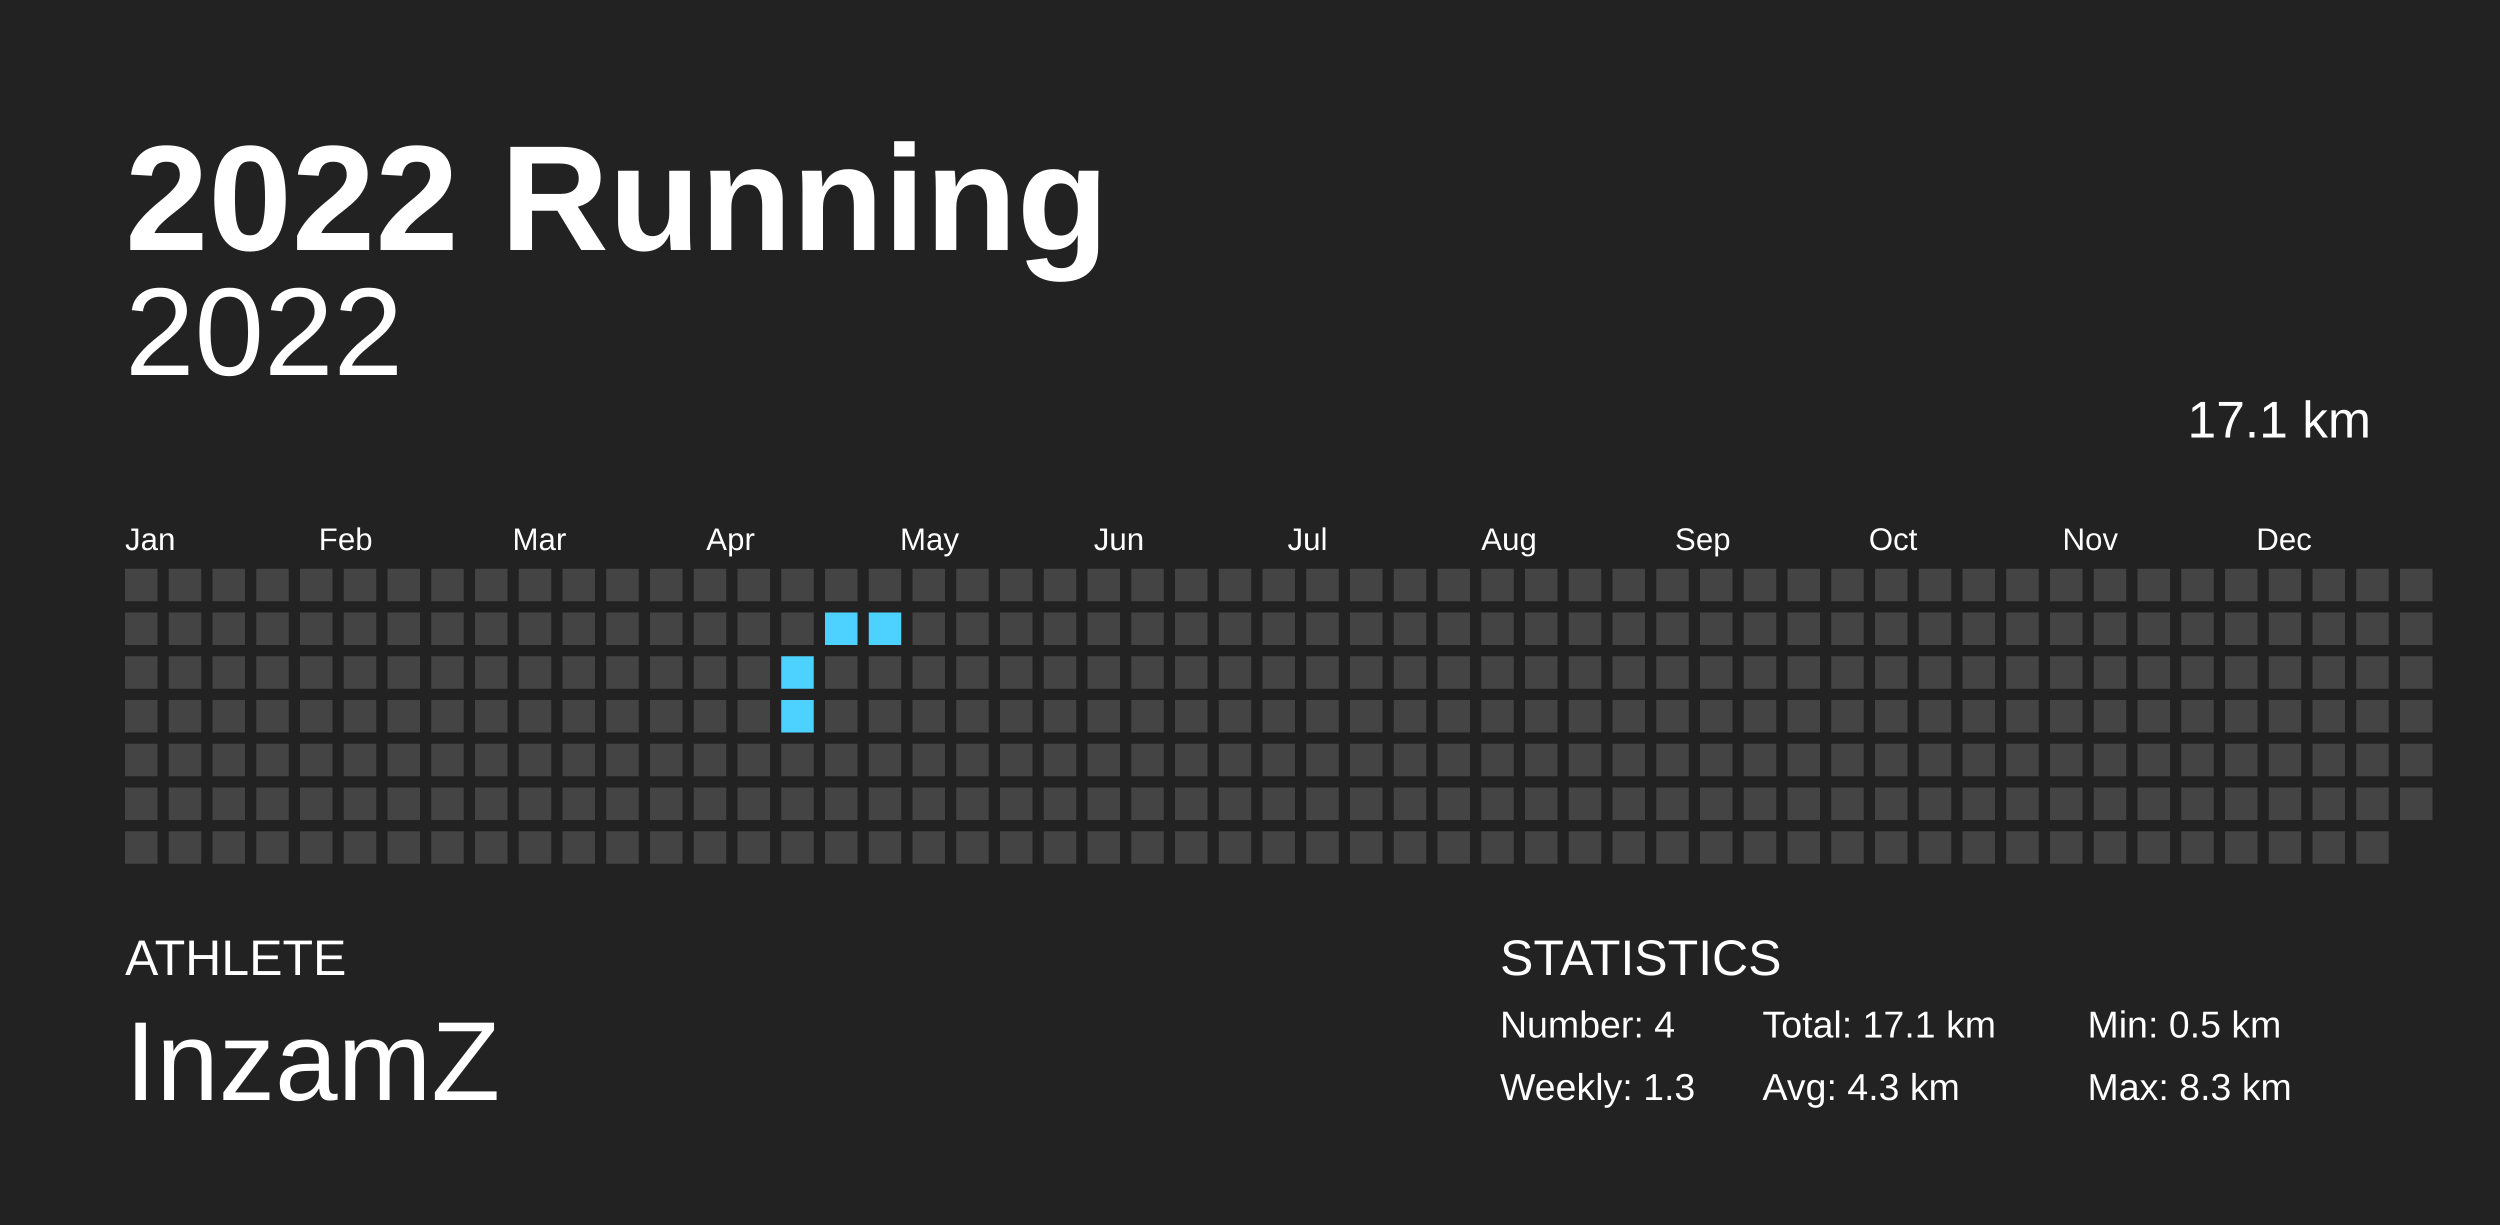
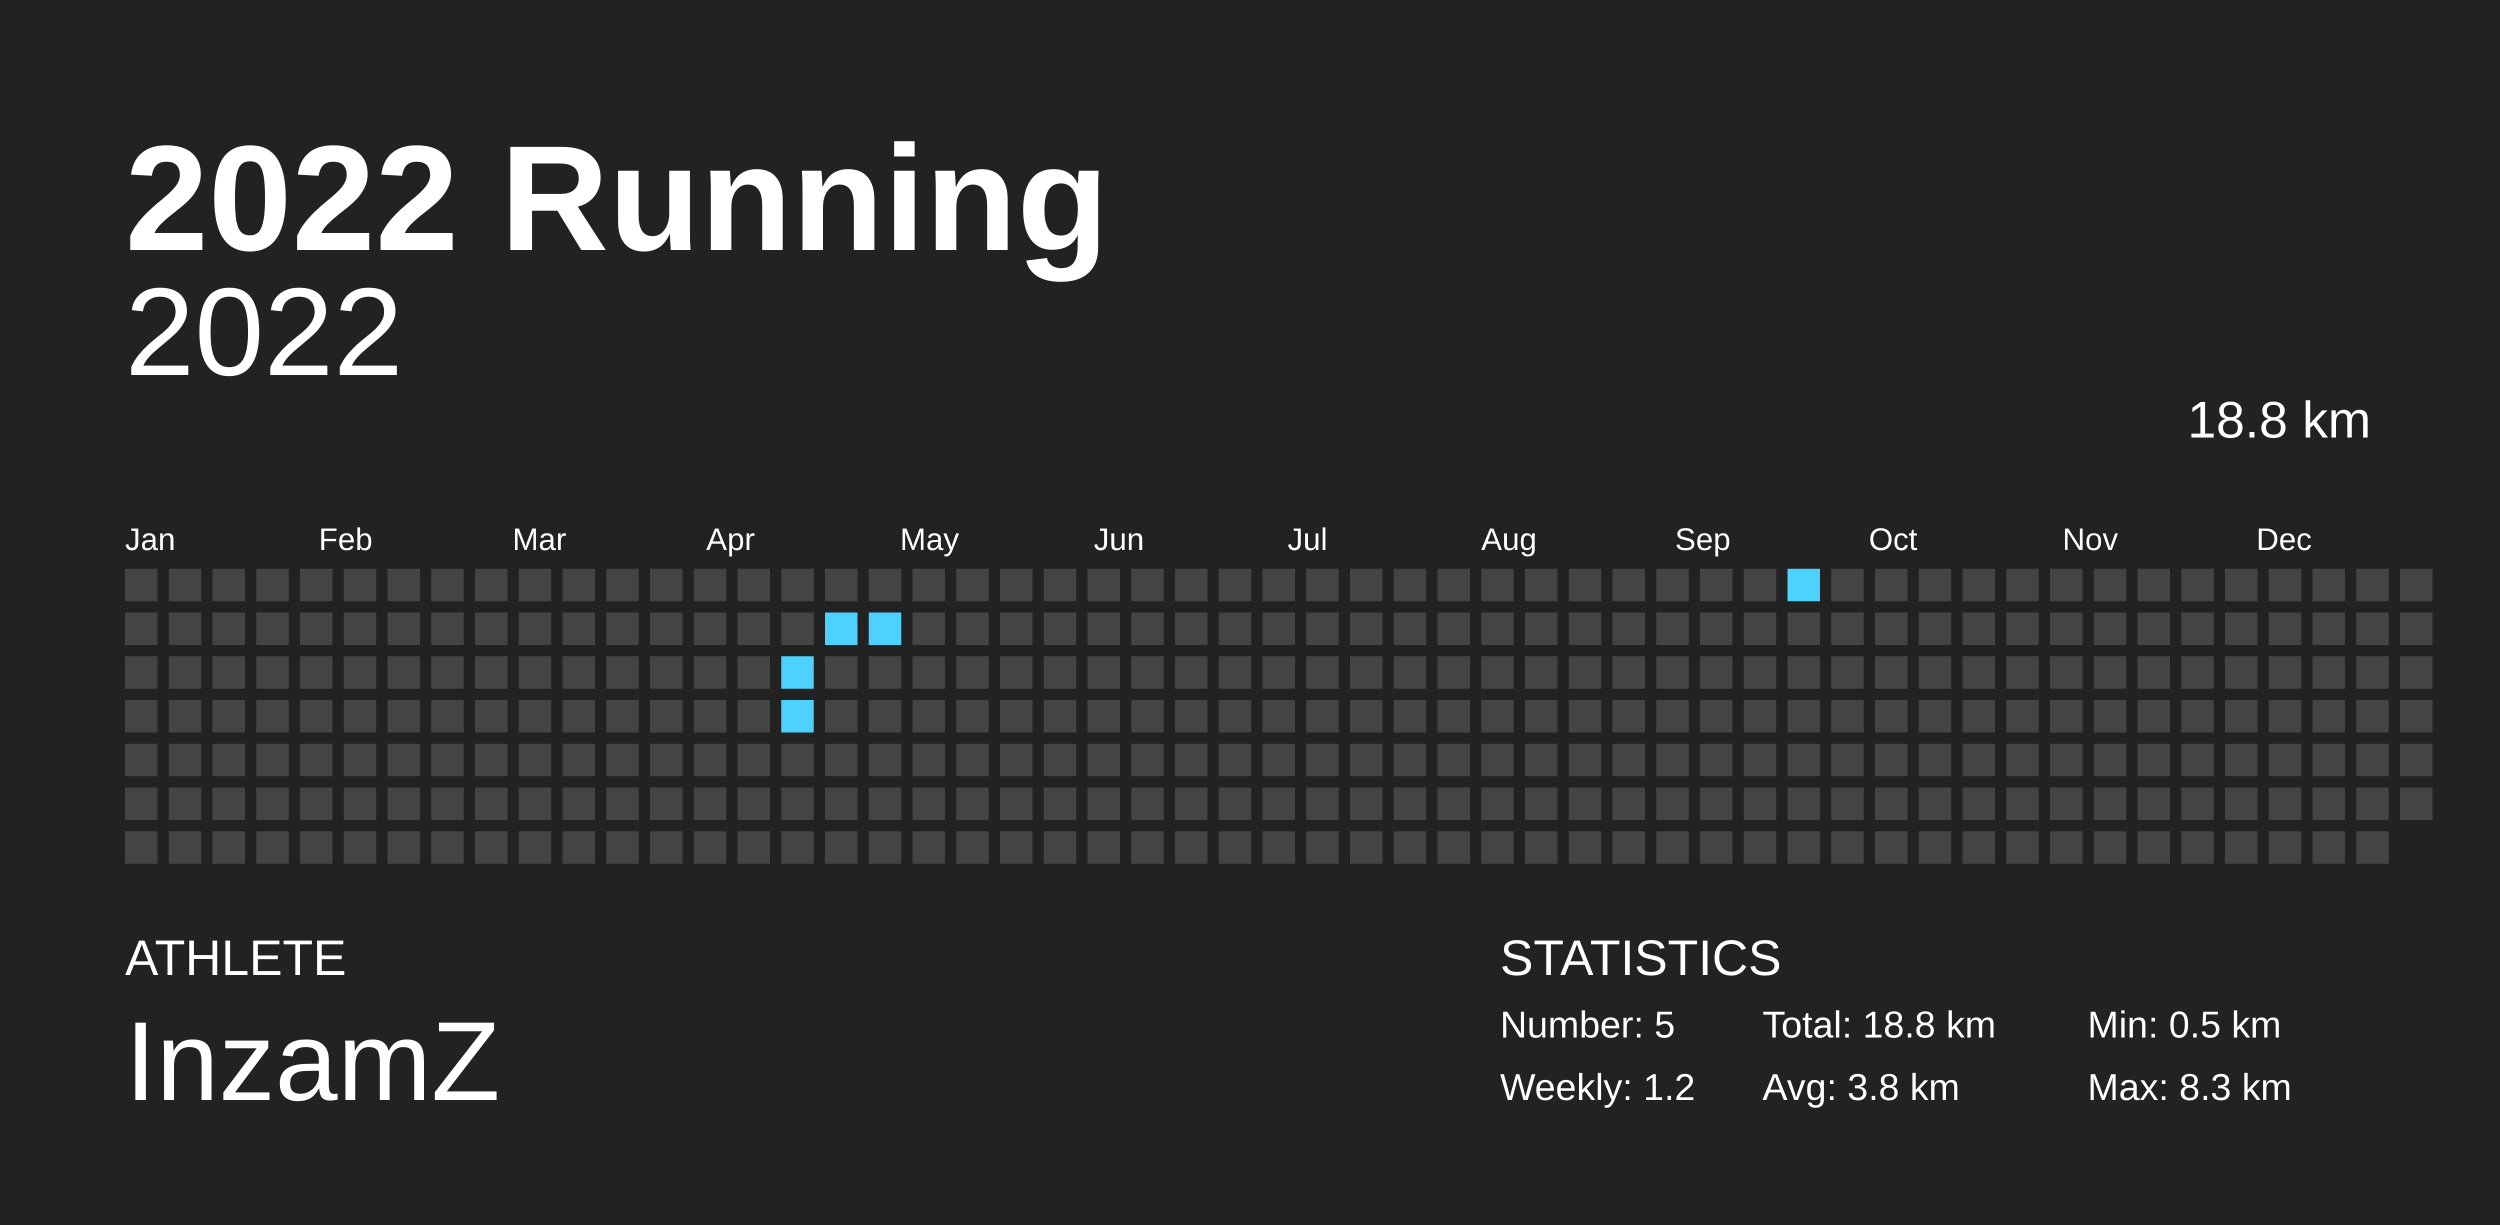
<svg xmlns="http://www.w3.org/2000/svg" baseProfile="full" height="98mm" version="1.1" viewBox="0,0,200,98" width="200mm">
  <defs />
  <rect fill="#222222" height="98" width="200" x="0" y="0" />
  <text fill="#FFFFFF" style="font-size:12px; font-family:Arial; font-weight:bold;" x="10" y="20">2022 Running</text>
  <text fill="#FFFFFF" style="font-size:4px; font-family:Arial" x="10" y="78">ATHLETE</text>
  <text fill="#FFFFFF" style="font-size:9px; font-family:Arial" x="10" y="88">InzamZ</text>
  <text fill="#FFFFFF" style="font-size:4px; font-family:Arial" x="120" y="78">STATISTICS</text>
-   <text fill="#FFFFFF" style="font-size:3px; font-family:Arial" x="120" y="83">Number: 4</text>
-   <text fill="#FFFFFF" style="font-size:3px; font-family:Arial" x="120" y="88">Weekly: 1.3</text>
-   <text fill="#FFFFFF" style="font-size:3px; font-family:Arial" x="141" y="83">Total: 17.1 km</text>
-   <text fill="#FFFFFF" style="font-size:3px; font-family:Arial" x="141" y="88">Avg: 4.3 km</text>
+   <text fill="#FFFFFF" style="font-size:3px; font-family:Arial" x="120" y="83">Number: 5</text>
+   <text fill="#FFFFFF" style="font-size:3px; font-family:Arial" x="120" y="88">Weekly: 1.2</text>
+   <text fill="#FFFFFF" style="font-size:3px; font-family:Arial" x="141" y="83">Total: 18.8 km</text>
+   <text fill="#FFFFFF" style="font-size:3px; font-family:Arial" x="141" y="88">Avg: 3.8 km</text>
  <text fill="#FFFFFF" style="font-size:3px; font-family:Arial" x="167" y="83">Min: 0.5 km</text>
  <text fill="#FFFFFF" style="font-size:3px; font-family:Arial" x="167" y="88">Max: 8.3 km</text>
  <text alignment-baseline="hanging" fill="#FFFFFF" style="font-size:10.0px; font-family:Arial;" x="10" y="30">2022</text>
-   <text alignment-baseline="hanging" fill="#FFFFFF" style="font-size:4.125px; font-family:Arial;" x="175" y="35">17.1 km</text>
+   <text alignment-baseline="hanging" fill="#FFFFFF" style="font-size:4.125px; font-family:Arial;" x="175" y="35">18.8 km</text>
  <text fill="#FFFFFF" style="font-size:2.5px; font-family:Arial" x="10.0" y="44">Jan</text>
  <text fill="#FFFFFF" style="font-size:2.5px; font-family:Arial" x="25.5" y="44">Feb</text>
  <text fill="#FFFFFF" style="font-size:2.5px; font-family:Arial" x="41.0" y="44">Mar</text>
  <text fill="#FFFFFF" style="font-size:2.5px; font-family:Arial" x="56.5" y="44">Apr</text>
  <text fill="#FFFFFF" style="font-size:2.5px; font-family:Arial" x="72.0" y="44">May</text>
  <text fill="#FFFFFF" style="font-size:2.5px; font-family:Arial" x="87.5" y="44">Jun</text>
  <text fill="#FFFFFF" style="font-size:2.5px; font-family:Arial" x="103.0" y="44">Jul</text>
  <text fill="#FFFFFF" style="font-size:2.5px; font-family:Arial" x="118.5" y="44">Aug</text>
  <text fill="#FFFFFF" style="font-size:2.5px; font-family:Arial" x="134.0" y="44">Sep</text>
  <text fill="#FFFFFF" style="font-size:2.5px; font-family:Arial" x="149.5" y="44">Oct</text>
  <text fill="#FFFFFF" style="font-size:2.5px; font-family:Arial" x="165.0" y="44">Nov</text>
  <text fill="#FFFFFF" style="font-size:2.5px; font-family:Arial" x="180.5" y="44">Dec</text>
  <rect fill="#444444" height="2.6" width="2.6" x="10.0" y="45.5" />
  <rect fill="#444444" height="2.6" width="2.6" x="10.0" y="49.0" />
  <rect fill="#444444" height="2.6" width="2.6" x="10.0" y="52.5" />
  <rect fill="#444444" height="2.6" width="2.6" x="10.0" y="56.0" />
  <rect fill="#444444" height="2.6" width="2.6" x="10.0" y="59.5" />
  <rect fill="#444444" height="2.6" width="2.6" x="10.0" y="63.0" />
  <rect fill="#444444" height="2.6" width="2.6" x="10.0" y="66.5" />
  <rect fill="#444444" height="2.6" width="2.6" x="13.5" y="45.5" />
  <rect fill="#444444" height="2.6" width="2.6" x="13.5" y="49.0" />
  <rect fill="#444444" height="2.6" width="2.6" x="13.5" y="52.5" />
  <rect fill="#444444" height="2.6" width="2.6" x="13.5" y="56.0" />
  <rect fill="#444444" height="2.6" width="2.6" x="13.5" y="59.5" />
  <rect fill="#444444" height="2.6" width="2.6" x="13.5" y="63.0" />
  <rect fill="#444444" height="2.6" width="2.6" x="13.5" y="66.5" />
  <rect fill="#444444" height="2.6" width="2.6" x="17.0" y="45.5" />
  <rect fill="#444444" height="2.6" width="2.6" x="17.0" y="49.0" />
  <rect fill="#444444" height="2.6" width="2.6" x="17.0" y="52.5" />
  <rect fill="#444444" height="2.6" width="2.6" x="17.0" y="56.0" />
  <rect fill="#444444" height="2.6" width="2.6" x="17.0" y="59.5" />
  <rect fill="#444444" height="2.6" width="2.6" x="17.0" y="63.0" />
  <rect fill="#444444" height="2.6" width="2.6" x="17.0" y="66.5" />
  <rect fill="#444444" height="2.6" width="2.6" x="20.5" y="45.5" />
  <rect fill="#444444" height="2.6" width="2.6" x="20.5" y="49.0" />
  <rect fill="#444444" height="2.6" width="2.6" x="20.5" y="52.5" />
  <rect fill="#444444" height="2.6" width="2.6" x="20.5" y="56.0" />
  <rect fill="#444444" height="2.6" width="2.6" x="20.5" y="59.5" />
  <rect fill="#444444" height="2.6" width="2.6" x="20.5" y="63.0" />
  <rect fill="#444444" height="2.6" width="2.6" x="20.5" y="66.5" />
  <rect fill="#444444" height="2.6" width="2.6" x="24.0" y="45.5" />
  <rect fill="#444444" height="2.6" width="2.6" x="24.0" y="49.0" />
  <rect fill="#444444" height="2.6" width="2.6" x="24.0" y="52.5" />
  <rect fill="#444444" height="2.6" width="2.6" x="24.0" y="56.0" />
  <rect fill="#444444" height="2.6" width="2.6" x="24.0" y="59.5" />
  <rect fill="#444444" height="2.6" width="2.6" x="24.0" y="63.0" />
  <rect fill="#444444" height="2.6" width="2.6" x="24.0" y="66.5" />
  <rect fill="#444444" height="2.6" width="2.6" x="27.5" y="45.5" />
  <rect fill="#444444" height="2.6" width="2.6" x="27.5" y="49.0" />
  <rect fill="#444444" height="2.6" width="2.6" x="27.5" y="52.5" />
  <rect fill="#444444" height="2.6" width="2.6" x="27.5" y="56.0" />
  <rect fill="#444444" height="2.6" width="2.6" x="27.5" y="59.5" />
  <rect fill="#444444" height="2.6" width="2.6" x="27.5" y="63.0" />
  <rect fill="#444444" height="2.6" width="2.6" x="27.5" y="66.5" />
  <rect fill="#444444" height="2.6" width="2.6" x="31.0" y="45.5" />
  <rect fill="#444444" height="2.6" width="2.6" x="31.0" y="49.0" />
  <rect fill="#444444" height="2.6" width="2.6" x="31.0" y="52.5" />
  <rect fill="#444444" height="2.6" width="2.6" x="31.0" y="56.0" />
  <rect fill="#444444" height="2.6" width="2.6" x="31.0" y="59.5" />
  <rect fill="#444444" height="2.6" width="2.6" x="31.0" y="63.0" />
  <rect fill="#444444" height="2.6" width="2.6" x="31.0" y="66.5" />
  <rect fill="#444444" height="2.6" width="2.6" x="34.5" y="45.5" />
  <rect fill="#444444" height="2.6" width="2.6" x="34.5" y="49.0" />
  <rect fill="#444444" height="2.6" width="2.6" x="34.5" y="52.5" />
  <rect fill="#444444" height="2.6" width="2.6" x="34.5" y="56.0" />
  <rect fill="#444444" height="2.6" width="2.6" x="34.5" y="59.5" />
  <rect fill="#444444" height="2.6" width="2.6" x="34.5" y="63.0" />
  <rect fill="#444444" height="2.6" width="2.6" x="34.5" y="66.5" />
  <rect fill="#444444" height="2.6" width="2.6" x="38.0" y="45.5" />
  <rect fill="#444444" height="2.6" width="2.6" x="38.0" y="49.0" />
  <rect fill="#444444" height="2.6" width="2.6" x="38.0" y="52.5" />
  <rect fill="#444444" height="2.6" width="2.6" x="38.0" y="56.0" />
  <rect fill="#444444" height="2.6" width="2.6" x="38.0" y="59.5" />
  <rect fill="#444444" height="2.6" width="2.6" x="38.0" y="63.0" />
  <rect fill="#444444" height="2.6" width="2.6" x="38.0" y="66.5" />
  <rect fill="#444444" height="2.6" width="2.6" x="41.5" y="45.5" />
  <rect fill="#444444" height="2.6" width="2.6" x="41.5" y="49.0" />
  <rect fill="#444444" height="2.6" width="2.6" x="41.5" y="52.5" />
  <rect fill="#444444" height="2.6" width="2.6" x="41.5" y="56.0" />
  <rect fill="#444444" height="2.6" width="2.6" x="41.5" y="59.5" />
  <rect fill="#444444" height="2.6" width="2.6" x="41.5" y="63.0" />
  <rect fill="#444444" height="2.6" width="2.6" x="41.5" y="66.5" />
  <rect fill="#444444" height="2.6" width="2.6" x="45.0" y="45.5" />
  <rect fill="#444444" height="2.6" width="2.6" x="45.0" y="49.0" />
  <rect fill="#444444" height="2.6" width="2.6" x="45.0" y="52.5" />
  <rect fill="#444444" height="2.6" width="2.6" x="45.0" y="56.0" />
  <rect fill="#444444" height="2.6" width="2.6" x="45.0" y="59.5" />
  <rect fill="#444444" height="2.6" width="2.6" x="45.0" y="63.0" />
  <rect fill="#444444" height="2.6" width="2.6" x="45.0" y="66.5" />
  <rect fill="#444444" height="2.6" width="2.6" x="48.5" y="45.5" />
  <rect fill="#444444" height="2.6" width="2.6" x="48.5" y="49.0" />
  <rect fill="#444444" height="2.6" width="2.6" x="48.5" y="52.5" />
  <rect fill="#444444" height="2.6" width="2.6" x="48.5" y="56.0" />
  <rect fill="#444444" height="2.6" width="2.6" x="48.5" y="59.5" />
  <rect fill="#444444" height="2.6" width="2.6" x="48.5" y="63.0" />
  <rect fill="#444444" height="2.6" width="2.6" x="48.5" y="66.5" />
  <rect fill="#444444" height="2.6" width="2.6" x="52.0" y="45.5" />
  <rect fill="#444444" height="2.6" width="2.6" x="52.0" y="49.0" />
  <rect fill="#444444" height="2.6" width="2.6" x="52.0" y="52.5" />
  <rect fill="#444444" height="2.6" width="2.6" x="52.0" y="56.0" />
  <rect fill="#444444" height="2.6" width="2.6" x="52.0" y="59.5" />
  <rect fill="#444444" height="2.6" width="2.6" x="52.0" y="63.0" />
  <rect fill="#444444" height="2.6" width="2.6" x="52.0" y="66.5" />
  <rect fill="#444444" height="2.6" width="2.6" x="55.5" y="45.5" />
  <rect fill="#444444" height="2.6" width="2.6" x="55.5" y="49.0" />
  <rect fill="#444444" height="2.6" width="2.6" x="55.5" y="52.5" />
  <rect fill="#444444" height="2.6" width="2.6" x="55.5" y="56.0" />
  <rect fill="#444444" height="2.6" width="2.6" x="55.5" y="59.5" />
  <rect fill="#444444" height="2.6" width="2.6" x="55.5" y="63.0" />
  <rect fill="#444444" height="2.6" width="2.6" x="55.5" y="66.5" />
  <rect fill="#444444" height="2.6" width="2.6" x="59.0" y="45.5" />
  <rect fill="#444444" height="2.6" width="2.6" x="59.0" y="49.0" />
  <rect fill="#444444" height="2.6" width="2.6" x="59.0" y="52.5" />
  <rect fill="#444444" height="2.6" width="2.6" x="59.0" y="56.0" />
  <rect fill="#444444" height="2.6" width="2.6" x="59.0" y="59.5" />
  <rect fill="#444444" height="2.6" width="2.6" x="59.0" y="63.0" />
  <rect fill="#444444" height="2.6" width="2.6" x="59.0" y="66.5" />
  <rect fill="#444444" height="2.6" width="2.6" x="62.5" y="45.5" />
  <rect fill="#444444" height="2.6" width="2.6" x="62.5" y="49.0" />
  <rect fill="#4dd2ff" height="2.6" width="2.6" x="62.5" y="52.5" />
  <rect fill="#4dd2ff" height="2.6" width="2.6" x="62.5" y="56.0" />
  <rect fill="#444444" height="2.6" width="2.6" x="62.5" y="59.5" />
  <rect fill="#444444" height="2.6" width="2.6" x="62.5" y="63.0" />
  <rect fill="#444444" height="2.6" width="2.6" x="62.5" y="66.5" />
  <rect fill="#444444" height="2.6" width="2.6" x="66.0" y="45.5" />
  <rect fill="#4dd2ff" height="2.6" width="2.6" x="66.0" y="49.0" />
  <rect fill="#444444" height="2.6" width="2.6" x="66.0" y="52.5" />
  <rect fill="#444444" height="2.6" width="2.6" x="66.0" y="56.0" />
  <rect fill="#444444" height="2.6" width="2.6" x="66.0" y="59.5" />
  <rect fill="#444444" height="2.6" width="2.6" x="66.0" y="63.0" />
  <rect fill="#444444" height="2.6" width="2.6" x="66.0" y="66.5" />
  <rect fill="#444444" height="2.6" width="2.6" x="69.5" y="45.5" />
  <rect fill="#4dd2ff" height="2.6" width="2.6" x="69.5" y="49.0" />
  <rect fill="#444444" height="2.6" width="2.6" x="69.5" y="52.5" />
  <rect fill="#444444" height="2.6" width="2.6" x="69.5" y="56.0" />
  <rect fill="#444444" height="2.6" width="2.6" x="69.5" y="59.5" />
  <rect fill="#444444" height="2.6" width="2.6" x="69.5" y="63.0" />
  <rect fill="#444444" height="2.6" width="2.6" x="69.5" y="66.5" />
  <rect fill="#444444" height="2.6" width="2.6" x="73.0" y="45.5" />
  <rect fill="#444444" height="2.6" width="2.6" x="73.0" y="49.0" />
  <rect fill="#444444" height="2.6" width="2.6" x="73.0" y="52.5" />
  <rect fill="#444444" height="2.6" width="2.6" x="73.0" y="56.0" />
  <rect fill="#444444" height="2.6" width="2.6" x="73.0" y="59.5" />
  <rect fill="#444444" height="2.6" width="2.6" x="73.0" y="63.0" />
  <rect fill="#444444" height="2.6" width="2.6" x="73.0" y="66.5" />
  <rect fill="#444444" height="2.6" width="2.6" x="76.5" y="45.5" />
  <rect fill="#444444" height="2.6" width="2.6" x="76.5" y="49.0" />
  <rect fill="#444444" height="2.6" width="2.6" x="76.5" y="52.5" />
  <rect fill="#444444" height="2.6" width="2.6" x="76.5" y="56.0" />
  <rect fill="#444444" height="2.6" width="2.6" x="76.5" y="59.5" />
  <rect fill="#444444" height="2.6" width="2.6" x="76.5" y="63.0" />
  <rect fill="#444444" height="2.6" width="2.6" x="76.5" y="66.5" />
  <rect fill="#444444" height="2.6" width="2.6" x="80.0" y="45.5" />
  <rect fill="#444444" height="2.6" width="2.6" x="80.0" y="49.0" />
  <rect fill="#444444" height="2.6" width="2.6" x="80.0" y="52.5" />
  <rect fill="#444444" height="2.6" width="2.6" x="80.0" y="56.0" />
  <rect fill="#444444" height="2.6" width="2.6" x="80.0" y="59.5" />
  <rect fill="#444444" height="2.6" width="2.6" x="80.0" y="63.0" />
  <rect fill="#444444" height="2.6" width="2.6" x="80.0" y="66.5" />
  <rect fill="#444444" height="2.6" width="2.6" x="83.5" y="45.5" />
  <rect fill="#444444" height="2.6" width="2.6" x="83.5" y="49.0" />
  <rect fill="#444444" height="2.6" width="2.6" x="83.5" y="52.5" />
  <rect fill="#444444" height="2.6" width="2.6" x="83.5" y="56.0" />
  <rect fill="#444444" height="2.6" width="2.6" x="83.5" y="59.5" />
  <rect fill="#444444" height="2.6" width="2.6" x="83.5" y="63.0" />
  <rect fill="#444444" height="2.6" width="2.6" x="83.5" y="66.5" />
  <rect fill="#444444" height="2.6" width="2.6" x="87.0" y="45.5" />
  <rect fill="#444444" height="2.6" width="2.6" x="87.0" y="49.0" />
  <rect fill="#444444" height="2.6" width="2.6" x="87.0" y="52.5" />
  <rect fill="#444444" height="2.6" width="2.6" x="87.0" y="56.0" />
  <rect fill="#444444" height="2.6" width="2.6" x="87.0" y="59.5" />
  <rect fill="#444444" height="2.6" width="2.6" x="87.0" y="63.0" />
  <rect fill="#444444" height="2.6" width="2.6" x="87.0" y="66.5" />
  <rect fill="#444444" height="2.6" width="2.6" x="90.5" y="45.5" />
  <rect fill="#444444" height="2.6" width="2.6" x="90.5" y="49.0" />
  <rect fill="#444444" height="2.6" width="2.6" x="90.5" y="52.5" />
  <rect fill="#444444" height="2.6" width="2.6" x="90.5" y="56.0" />
  <rect fill="#444444" height="2.6" width="2.6" x="90.5" y="59.5" />
  <rect fill="#444444" height="2.6" width="2.6" x="90.5" y="63.0" />
  <rect fill="#444444" height="2.6" width="2.6" x="90.5" y="66.5" />
  <rect fill="#444444" height="2.6" width="2.6" x="94.0" y="45.5" />
  <rect fill="#444444" height="2.6" width="2.6" x="94.0" y="49.0" />
  <rect fill="#444444" height="2.6" width="2.6" x="94.0" y="52.5" />
  <rect fill="#444444" height="2.6" width="2.6" x="94.0" y="56.0" />
  <rect fill="#444444" height="2.6" width="2.6" x="94.0" y="59.5" />
  <rect fill="#444444" height="2.6" width="2.6" x="94.0" y="63.0" />
  <rect fill="#444444" height="2.6" width="2.6" x="94.0" y="66.5" />
  <rect fill="#444444" height="2.6" width="2.6" x="97.5" y="45.5" />
  <rect fill="#444444" height="2.6" width="2.6" x="97.5" y="49.0" />
  <rect fill="#444444" height="2.6" width="2.6" x="97.5" y="52.5" />
  <rect fill="#444444" height="2.6" width="2.6" x="97.5" y="56.0" />
  <rect fill="#444444" height="2.6" width="2.6" x="97.5" y="59.5" />
  <rect fill="#444444" height="2.6" width="2.6" x="97.5" y="63.0" />
  <rect fill="#444444" height="2.6" width="2.6" x="97.5" y="66.5" />
  <rect fill="#444444" height="2.6" width="2.6" x="101.0" y="45.5" />
  <rect fill="#444444" height="2.6" width="2.6" x="101.0" y="49.0" />
  <rect fill="#444444" height="2.6" width="2.6" x="101.0" y="52.5" />
  <rect fill="#444444" height="2.6" width="2.6" x="101.0" y="56.0" />
  <rect fill="#444444" height="2.6" width="2.6" x="101.0" y="59.5" />
  <rect fill="#444444" height="2.6" width="2.6" x="101.0" y="63.0" />
  <rect fill="#444444" height="2.6" width="2.6" x="101.0" y="66.5" />
  <rect fill="#444444" height="2.6" width="2.6" x="104.5" y="45.5" />
  <rect fill="#444444" height="2.6" width="2.6" x="104.5" y="49.0" />
  <rect fill="#444444" height="2.6" width="2.6" x="104.5" y="52.5" />
  <rect fill="#444444" height="2.6" width="2.6" x="104.5" y="56.0" />
  <rect fill="#444444" height="2.6" width="2.6" x="104.5" y="59.5" />
  <rect fill="#444444" height="2.6" width="2.6" x="104.5" y="63.0" />
  <rect fill="#444444" height="2.6" width="2.6" x="104.5" y="66.5" />
  <rect fill="#444444" height="2.6" width="2.6" x="108.0" y="45.5" />
  <rect fill="#444444" height="2.6" width="2.6" x="108.0" y="49.0" />
  <rect fill="#444444" height="2.6" width="2.6" x="108.0" y="52.5" />
  <rect fill="#444444" height="2.6" width="2.6" x="108.0" y="56.0" />
  <rect fill="#444444" height="2.6" width="2.6" x="108.0" y="59.5" />
  <rect fill="#444444" height="2.6" width="2.6" x="108.0" y="63.0" />
  <rect fill="#444444" height="2.6" width="2.6" x="108.0" y="66.5" />
  <rect fill="#444444" height="2.6" width="2.6" x="111.5" y="45.5" />
  <rect fill="#444444" height="2.6" width="2.6" x="111.5" y="49.0" />
  <rect fill="#444444" height="2.6" width="2.6" x="111.5" y="52.5" />
  <rect fill="#444444" height="2.6" width="2.6" x="111.5" y="56.0" />
  <rect fill="#444444" height="2.6" width="2.6" x="111.5" y="59.5" />
  <rect fill="#444444" height="2.6" width="2.6" x="111.5" y="63.0" />
  <rect fill="#444444" height="2.6" width="2.6" x="111.5" y="66.5" />
  <rect fill="#444444" height="2.6" width="2.6" x="115.0" y="45.5" />
  <rect fill="#444444" height="2.6" width="2.6" x="115.0" y="49.0" />
  <rect fill="#444444" height="2.6" width="2.6" x="115.0" y="52.5" />
  <rect fill="#444444" height="2.6" width="2.6" x="115.0" y="56.0" />
  <rect fill="#444444" height="2.6" width="2.6" x="115.0" y="59.5" />
  <rect fill="#444444" height="2.6" width="2.6" x="115.0" y="63.0" />
  <rect fill="#444444" height="2.6" width="2.6" x="115.0" y="66.5" />
  <rect fill="#444444" height="2.6" width="2.6" x="118.5" y="45.5" />
  <rect fill="#444444" height="2.6" width="2.6" x="118.5" y="49.0" />
  <rect fill="#444444" height="2.6" width="2.6" x="118.5" y="52.5" />
  <rect fill="#444444" height="2.6" width="2.6" x="118.5" y="56.0" />
  <rect fill="#444444" height="2.6" width="2.6" x="118.5" y="59.5" />
  <rect fill="#444444" height="2.6" width="2.6" x="118.5" y="63.0" />
  <rect fill="#444444" height="2.6" width="2.6" x="118.5" y="66.5" />
  <rect fill="#444444" height="2.6" width="2.6" x="122.0" y="45.5" />
  <rect fill="#444444" height="2.6" width="2.6" x="122.0" y="49.0" />
  <rect fill="#444444" height="2.6" width="2.6" x="122.0" y="52.5" />
  <rect fill="#444444" height="2.6" width="2.6" x="122.0" y="56.0" />
  <rect fill="#444444" height="2.6" width="2.6" x="122.0" y="59.5" />
  <rect fill="#444444" height="2.6" width="2.6" x="122.0" y="63.0" />
  <rect fill="#444444" height="2.6" width="2.6" x="122.0" y="66.5" />
  <rect fill="#444444" height="2.6" width="2.6" x="125.5" y="45.5" />
  <rect fill="#444444" height="2.6" width="2.6" x="125.5" y="49.0" />
  <rect fill="#444444" height="2.6" width="2.6" x="125.5" y="52.5" />
  <rect fill="#444444" height="2.6" width="2.6" x="125.5" y="56.0" />
  <rect fill="#444444" height="2.6" width="2.6" x="125.5" y="59.5" />
  <rect fill="#444444" height="2.6" width="2.6" x="125.5" y="63.0" />
  <rect fill="#444444" height="2.6" width="2.6" x="125.5" y="66.5" />
  <rect fill="#444444" height="2.6" width="2.6" x="129.0" y="45.5" />
  <rect fill="#444444" height="2.6" width="2.6" x="129.0" y="49.0" />
  <rect fill="#444444" height="2.6" width="2.6" x="129.0" y="52.5" />
  <rect fill="#444444" height="2.6" width="2.6" x="129.0" y="56.0" />
  <rect fill="#444444" height="2.6" width="2.6" x="129.0" y="59.5" />
  <rect fill="#444444" height="2.6" width="2.6" x="129.0" y="63.0" />
  <rect fill="#444444" height="2.6" width="2.6" x="129.0" y="66.5" />
  <rect fill="#444444" height="2.6" width="2.6" x="132.5" y="45.5" />
  <rect fill="#444444" height="2.6" width="2.6" x="132.5" y="49.0" />
  <rect fill="#444444" height="2.6" width="2.6" x="132.5" y="52.5" />
  <rect fill="#444444" height="2.6" width="2.6" x="132.5" y="56.0" />
  <rect fill="#444444" height="2.6" width="2.6" x="132.5" y="59.5" />
  <rect fill="#444444" height="2.6" width="2.6" x="132.5" y="63.0" />
  <rect fill="#444444" height="2.6" width="2.6" x="132.5" y="66.5" />
  <rect fill="#444444" height="2.6" width="2.6" x="136.0" y="45.5" />
  <rect fill="#444444" height="2.6" width="2.6" x="136.0" y="49.0" />
  <rect fill="#444444" height="2.6" width="2.6" x="136.0" y="52.5" />
  <rect fill="#444444" height="2.6" width="2.6" x="136.0" y="56.0" />
  <rect fill="#444444" height="2.6" width="2.6" x="136.0" y="59.5" />
  <rect fill="#444444" height="2.6" width="2.6" x="136.0" y="63.0" />
  <rect fill="#444444" height="2.6" width="2.6" x="136.0" y="66.5" />
  <rect fill="#444444" height="2.6" width="2.6" x="139.5" y="45.5" />
  <rect fill="#444444" height="2.6" width="2.6" x="139.5" y="49.0" />
  <rect fill="#444444" height="2.6" width="2.6" x="139.5" y="52.5" />
  <rect fill="#444444" height="2.6" width="2.6" x="139.5" y="56.0" />
  <rect fill="#444444" height="2.6" width="2.6" x="139.5" y="59.5" />
  <rect fill="#444444" height="2.6" width="2.6" x="139.5" y="63.0" />
  <rect fill="#444444" height="2.6" width="2.6" x="139.5" y="66.5" />
-   <rect fill="#444444" height="2.6" width="2.6" x="143.0" y="45.5" />
+   <rect fill="#4dd2ff" height="2.6" width="2.6" x="143.0" y="45.5" />
  <rect fill="#444444" height="2.6" width="2.6" x="143.0" y="49.0" />
  <rect fill="#444444" height="2.6" width="2.6" x="143.0" y="52.5" />
  <rect fill="#444444" height="2.6" width="2.6" x="143.0" y="56.0" />
  <rect fill="#444444" height="2.6" width="2.6" x="143.0" y="59.5" />
  <rect fill="#444444" height="2.6" width="2.6" x="143.0" y="63.0" />
  <rect fill="#444444" height="2.6" width="2.6" x="143.0" y="66.5" />
  <rect fill="#444444" height="2.6" width="2.6" x="146.5" y="45.5" />
  <rect fill="#444444" height="2.6" width="2.6" x="146.5" y="49.0" />
  <rect fill="#444444" height="2.6" width="2.6" x="146.5" y="52.5" />
  <rect fill="#444444" height="2.6" width="2.6" x="146.5" y="56.0" />
  <rect fill="#444444" height="2.6" width="2.6" x="146.5" y="59.5" />
  <rect fill="#444444" height="2.6" width="2.6" x="146.5" y="63.0" />
  <rect fill="#444444" height="2.6" width="2.6" x="146.5" y="66.5" />
  <rect fill="#444444" height="2.6" width="2.6" x="150.0" y="45.5" />
  <rect fill="#444444" height="2.6" width="2.6" x="150.0" y="49.0" />
  <rect fill="#444444" height="2.6" width="2.6" x="150.0" y="52.5" />
  <rect fill="#444444" height="2.6" width="2.6" x="150.0" y="56.0" />
  <rect fill="#444444" height="2.6" width="2.6" x="150.0" y="59.5" />
  <rect fill="#444444" height="2.6" width="2.6" x="150.0" y="63.0" />
  <rect fill="#444444" height="2.6" width="2.6" x="150.0" y="66.5" />
  <rect fill="#444444" height="2.6" width="2.6" x="153.5" y="45.5" />
  <rect fill="#444444" height="2.6" width="2.6" x="153.5" y="49.0" />
  <rect fill="#444444" height="2.6" width="2.6" x="153.5" y="52.5" />
  <rect fill="#444444" height="2.6" width="2.6" x="153.5" y="56.0" />
  <rect fill="#444444" height="2.6" width="2.6" x="153.5" y="59.5" />
  <rect fill="#444444" height="2.6" width="2.6" x="153.5" y="63.0" />
  <rect fill="#444444" height="2.6" width="2.6" x="153.5" y="66.5" />
  <rect fill="#444444" height="2.6" width="2.6" x="157.0" y="45.5" />
  <rect fill="#444444" height="2.6" width="2.6" x="157.0" y="49.0" />
  <rect fill="#444444" height="2.6" width="2.6" x="157.0" y="52.5" />
  <rect fill="#444444" height="2.6" width="2.6" x="157.0" y="56.0" />
  <rect fill="#444444" height="2.6" width="2.6" x="157.0" y="59.5" />
  <rect fill="#444444" height="2.6" width="2.6" x="157.0" y="63.0" />
  <rect fill="#444444" height="2.6" width="2.6" x="157.0" y="66.5" />
  <rect fill="#444444" height="2.6" width="2.6" x="160.5" y="45.5" />
  <rect fill="#444444" height="2.6" width="2.6" x="160.5" y="49.0" />
  <rect fill="#444444" height="2.6" width="2.6" x="160.5" y="52.5" />
  <rect fill="#444444" height="2.6" width="2.6" x="160.5" y="56.0" />
  <rect fill="#444444" height="2.6" width="2.6" x="160.5" y="59.5" />
  <rect fill="#444444" height="2.6" width="2.6" x="160.5" y="63.0" />
  <rect fill="#444444" height="2.6" width="2.6" x="160.5" y="66.5" />
  <rect fill="#444444" height="2.6" width="2.6" x="164.0" y="45.5" />
  <rect fill="#444444" height="2.6" width="2.6" x="164.0" y="49.0" />
  <rect fill="#444444" height="2.6" width="2.6" x="164.0" y="52.5" />
  <rect fill="#444444" height="2.6" width="2.6" x="164.0" y="56.0" />
  <rect fill="#444444" height="2.6" width="2.6" x="164.0" y="59.5" />
  <rect fill="#444444" height="2.6" width="2.6" x="164.0" y="63.0" />
  <rect fill="#444444" height="2.6" width="2.6" x="164.0" y="66.5" />
  <rect fill="#444444" height="2.6" width="2.6" x="167.5" y="45.5" />
  <rect fill="#444444" height="2.6" width="2.6" x="167.5" y="49.0" />
  <rect fill="#444444" height="2.6" width="2.6" x="167.5" y="52.5" />
  <rect fill="#444444" height="2.6" width="2.6" x="167.5" y="56.0" />
  <rect fill="#444444" height="2.6" width="2.6" x="167.5" y="59.5" />
  <rect fill="#444444" height="2.6" width="2.6" x="167.5" y="63.0" />
  <rect fill="#444444" height="2.6" width="2.6" x="167.5" y="66.5" />
  <rect fill="#444444" height="2.6" width="2.6" x="171.0" y="45.5" />
  <rect fill="#444444" height="2.6" width="2.6" x="171.0" y="49.0" />
  <rect fill="#444444" height="2.6" width="2.6" x="171.0" y="52.5" />
  <rect fill="#444444" height="2.6" width="2.6" x="171.0" y="56.0" />
  <rect fill="#444444" height="2.6" width="2.6" x="171.0" y="59.5" />
  <rect fill="#444444" height="2.6" width="2.6" x="171.0" y="63.0" />
  <rect fill="#444444" height="2.6" width="2.6" x="171.0" y="66.5" />
  <rect fill="#444444" height="2.6" width="2.6" x="174.5" y="45.5" />
  <rect fill="#444444" height="2.6" width="2.6" x="174.5" y="49.0" />
  <rect fill="#444444" height="2.6" width="2.6" x="174.5" y="52.5" />
  <rect fill="#444444" height="2.6" width="2.6" x="174.5" y="56.0" />
  <rect fill="#444444" height="2.6" width="2.6" x="174.5" y="59.5" />
  <rect fill="#444444" height="2.6" width="2.6" x="174.5" y="63.0" />
  <rect fill="#444444" height="2.6" width="2.6" x="174.5" y="66.5" />
  <rect fill="#444444" height="2.6" width="2.6" x="178.0" y="45.5" />
  <rect fill="#444444" height="2.6" width="2.6" x="178.0" y="49.0" />
  <rect fill="#444444" height="2.6" width="2.6" x="178.0" y="52.5" />
  <rect fill="#444444" height="2.6" width="2.6" x="178.0" y="56.0" />
  <rect fill="#444444" height="2.6" width="2.6" x="178.0" y="59.5" />
  <rect fill="#444444" height="2.6" width="2.6" x="178.0" y="63.0" />
  <rect fill="#444444" height="2.6" width="2.6" x="178.0" y="66.5" />
  <rect fill="#444444" height="2.6" width="2.6" x="181.5" y="45.5" />
  <rect fill="#444444" height="2.6" width="2.6" x="181.5" y="49.0" />
  <rect fill="#444444" height="2.6" width="2.6" x="181.5" y="52.5" />
  <rect fill="#444444" height="2.6" width="2.6" x="181.5" y="56.0" />
  <rect fill="#444444" height="2.6" width="2.6" x="181.5" y="59.5" />
  <rect fill="#444444" height="2.6" width="2.6" x="181.5" y="63.0" />
  <rect fill="#444444" height="2.6" width="2.6" x="181.5" y="66.5" />
  <rect fill="#444444" height="2.6" width="2.6" x="185.0" y="45.5" />
  <rect fill="#444444" height="2.6" width="2.6" x="185.0" y="49.0" />
  <rect fill="#444444" height="2.6" width="2.6" x="185.0" y="52.5" />
  <rect fill="#444444" height="2.6" width="2.6" x="185.0" y="56.0" />
  <rect fill="#444444" height="2.6" width="2.6" x="185.0" y="59.5" />
  <rect fill="#444444" height="2.6" width="2.6" x="185.0" y="63.0" />
  <rect fill="#444444" height="2.6" width="2.6" x="185.0" y="66.5" />
  <rect fill="#444444" height="2.6" width="2.6" x="188.5" y="45.5" />
  <rect fill="#444444" height="2.6" width="2.6" x="188.5" y="49.0" />
  <rect fill="#444444" height="2.6" width="2.6" x="188.5" y="52.5" />
  <rect fill="#444444" height="2.6" width="2.6" x="188.5" y="56.0" />
  <rect fill="#444444" height="2.6" width="2.6" x="188.5" y="59.5" />
  <rect fill="#444444" height="2.6" width="2.6" x="188.5" y="63.0" />
  <rect fill="#444444" height="2.6" width="2.6" x="188.5" y="66.5" />
  <rect fill="#444444" height="2.6" width="2.6" x="192.0" y="45.5" />
  <rect fill="#444444" height="2.6" width="2.6" x="192.0" y="49.0" />
  <rect fill="#444444" height="2.6" width="2.6" x="192.0" y="52.5" />
  <rect fill="#444444" height="2.6" width="2.6" x="192.0" y="56.0" />
  <rect fill="#444444" height="2.6" width="2.6" x="192.0" y="59.5" />
  <rect fill="#444444" height="2.6" width="2.6" x="192.0" y="63.0" />
</svg>
